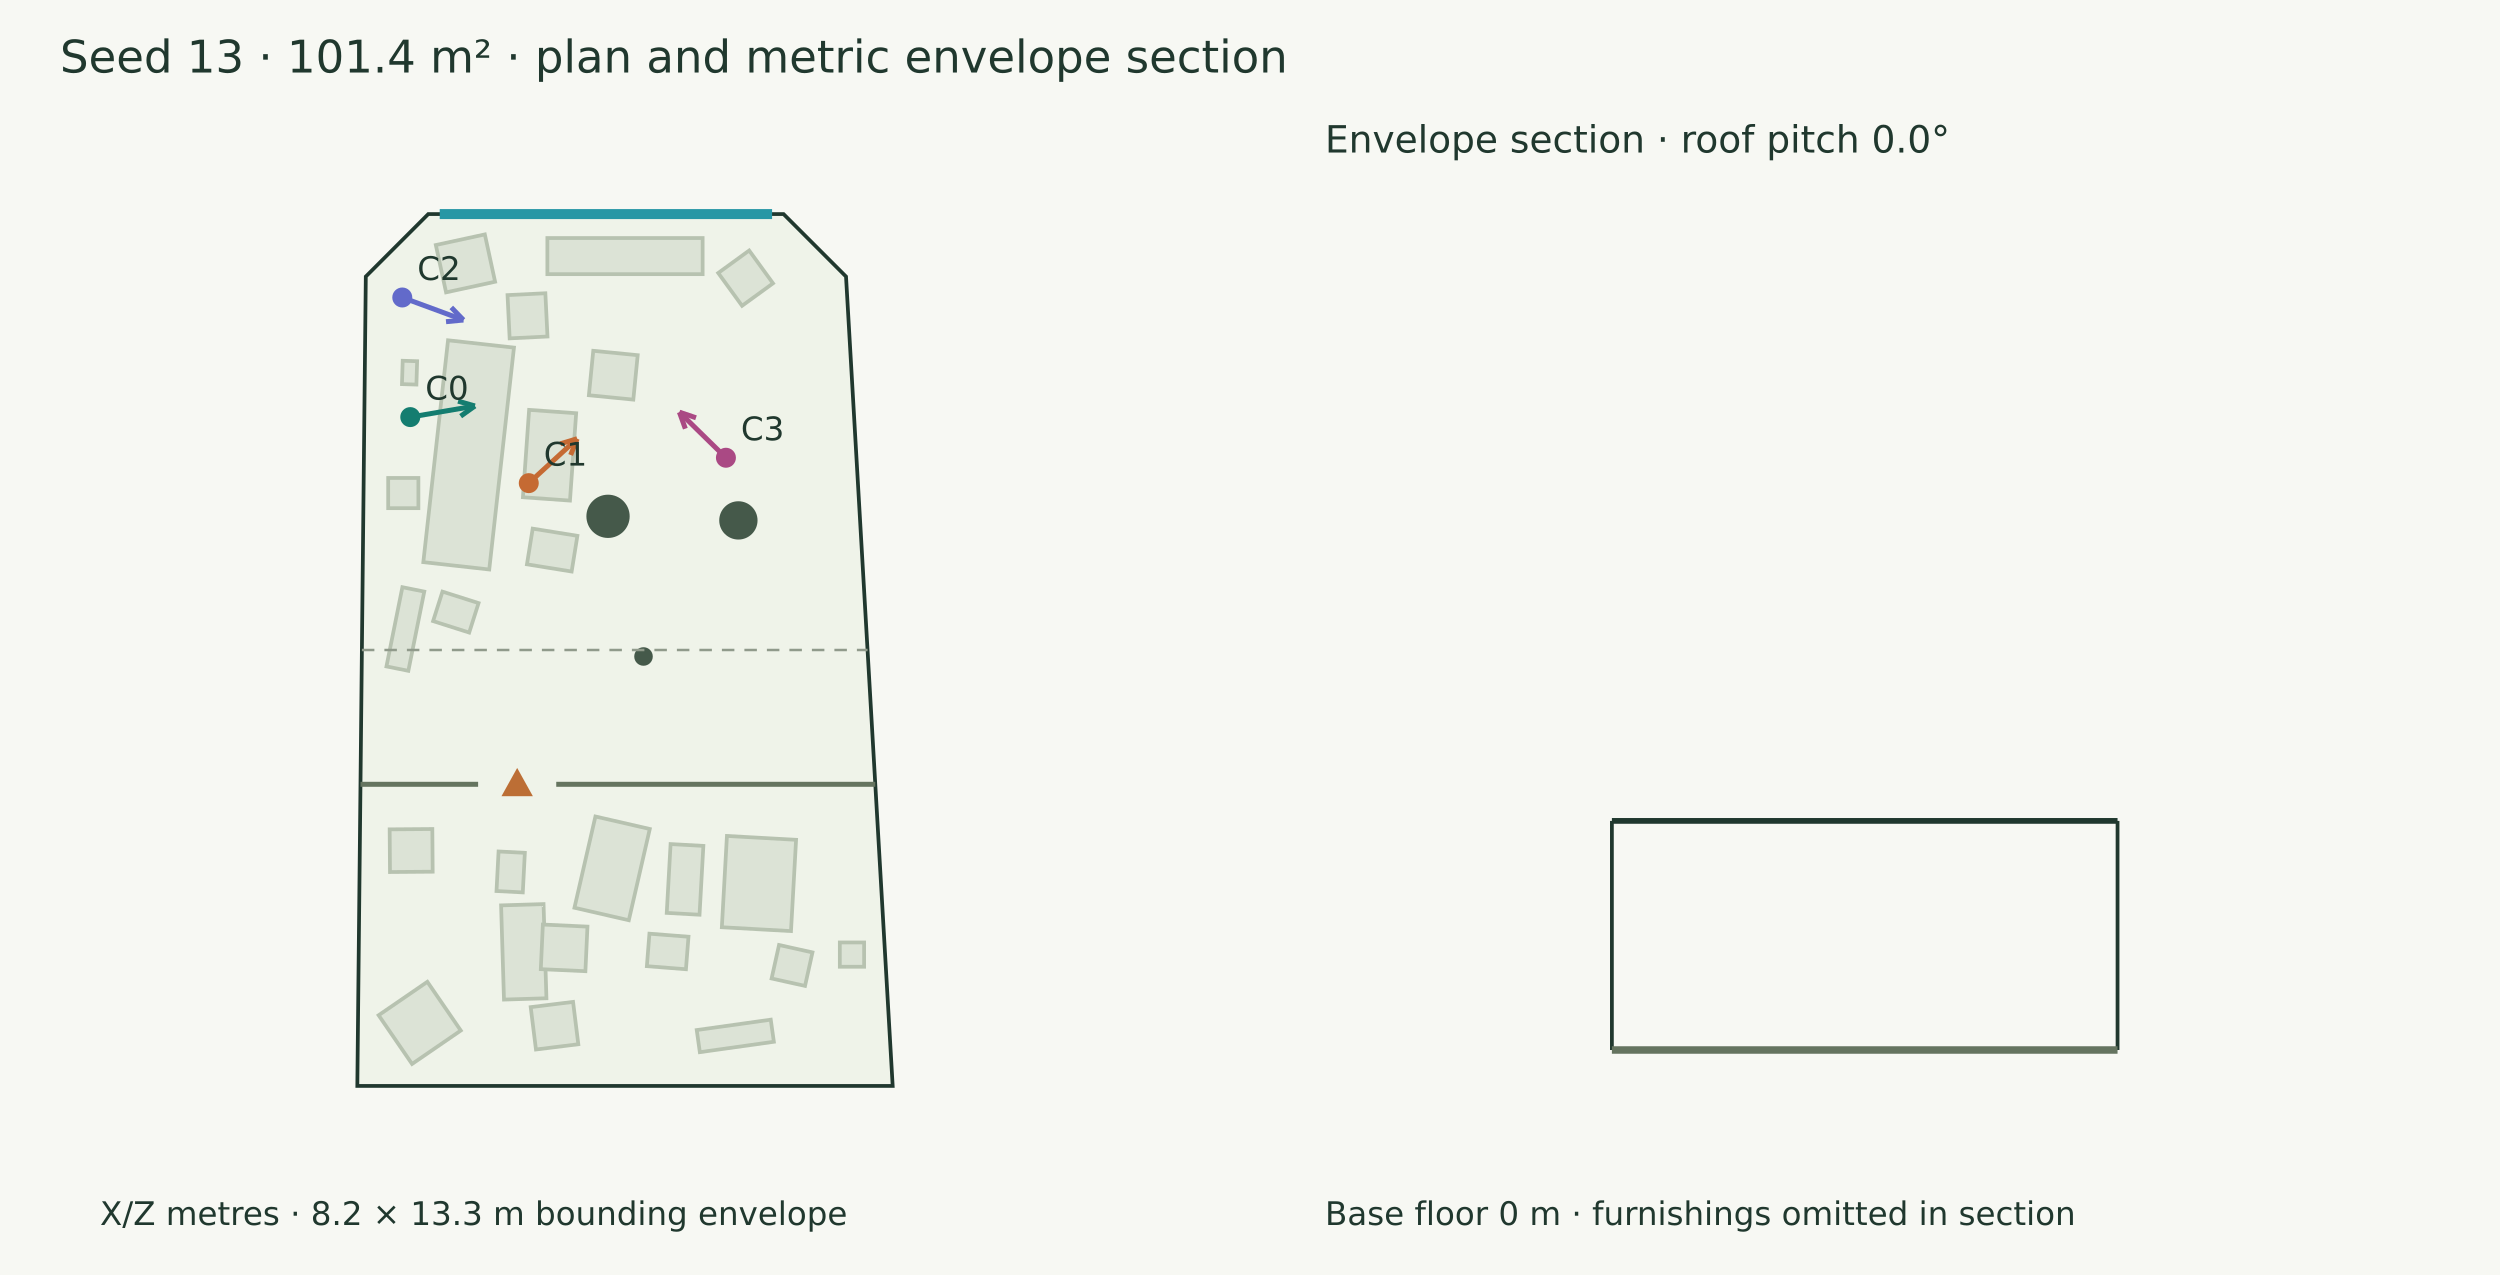
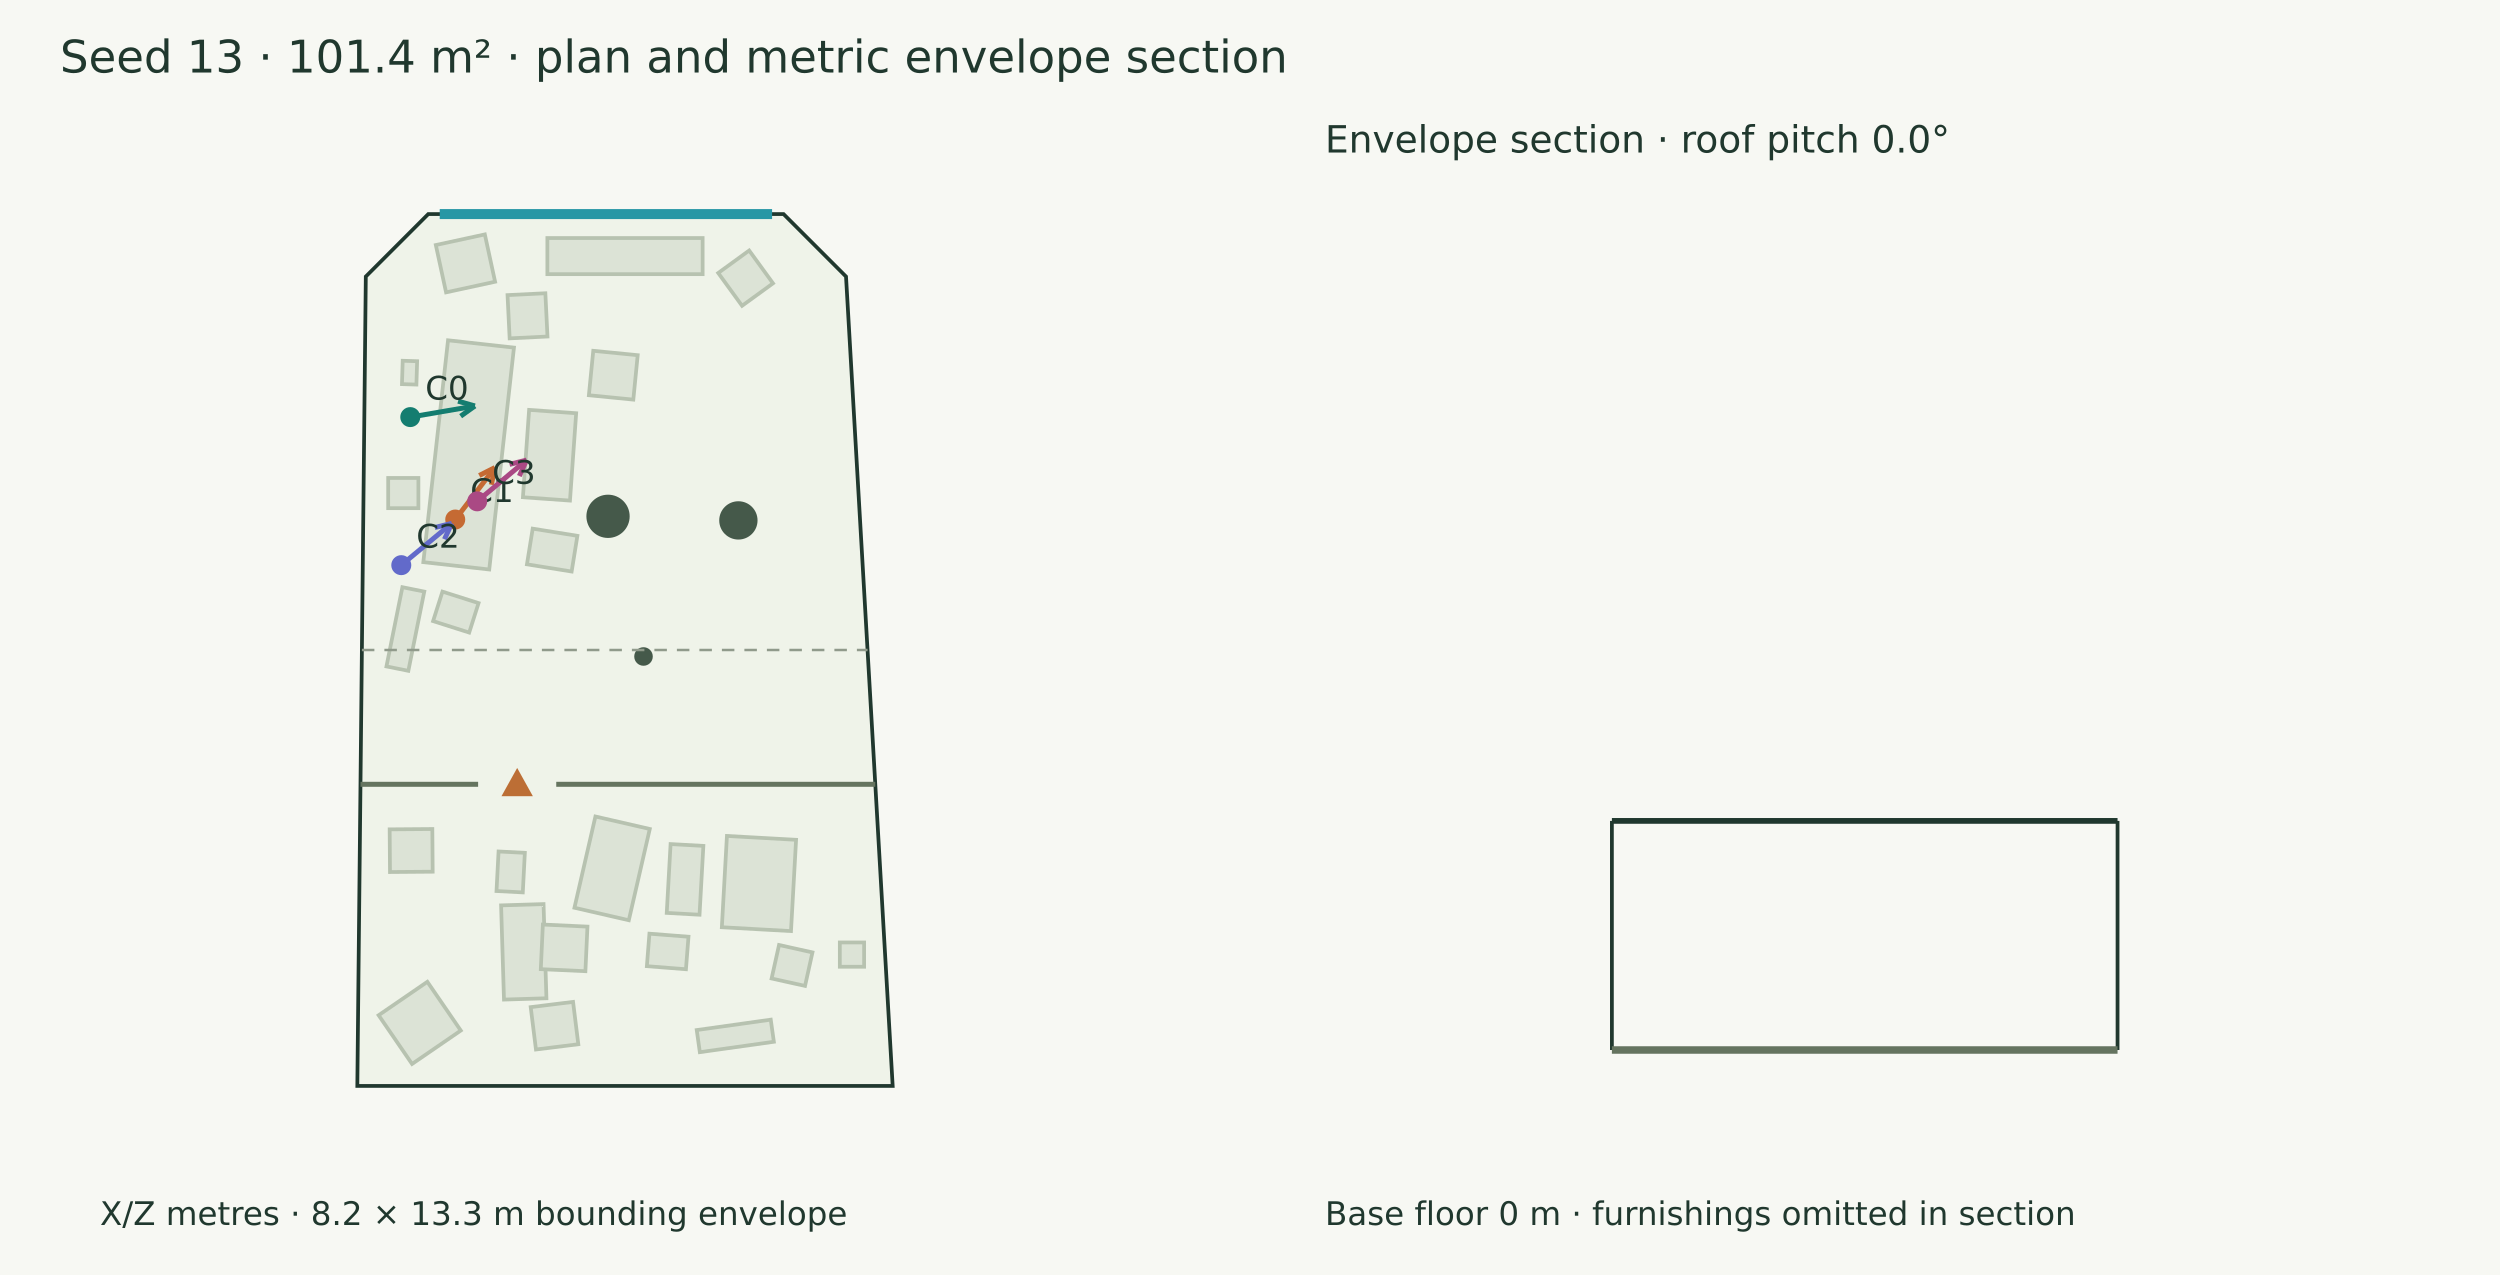
<svg xmlns="http://www.w3.org/2000/svg" width="1000" height="510" viewBox="0 0 1000 510">
  <rect width="100%" height="100%" fill="#f7f8f3" />
  <g font-family="DejaVu Sans" fill="#20382e">
    <text x="24.000" y="29.000" font-size="18">Seed 13 · 101.4 m² · plan and metric envelope section</text>
    <polygon points="171.305,85.632 313.421,85.632 338.405,110.615 357.071,434.368 142.929,434.368 146.321,110.615" fill="#eff3e9" stroke="#20382e" stroke-width="1.5" />
    <polygon points="205.584,139.051 195.696,227.798 169.326,224.860 179.214,136.113" fill="#dce3d6" stroke="#b7c2b0" stroke-width="1.5" />
    <polygon points="209.166,198.899 211.645,163.955 230.465,165.290 227.986,200.234" fill="#dce3d6" stroke="#b7c2b0" stroke-width="1.5" />
    <polygon points="235.552,158.093 237.306,140.321 255.079,142.075 253.325,159.848" fill="#dce3d6" stroke="#b7c2b0" stroke-width="1.5" />
    <polygon points="166.855,144.485 166.561,153.830 160.786,153.648 161.080,144.303" fill="#dce3d6" stroke="#b7c2b0" stroke-width="1.5" />
    <polygon points="169.710,236.641 163.336,268.328 154.582,266.567 160.956,234.880" fill="#dce3d6" stroke="#b7c2b0" stroke-width="1.5" />
    <polygon points="201.594,399.831 200.436,362.153 217.414,361.631 218.572,399.309" fill="#dce3d6" stroke="#b7c2b0" stroke-width="1.5" />
    <polygon points="216.319,387.660 217.143,369.820 234.983,370.644 234.159,388.484" fill="#dce3d6" stroke="#b7c2b0" stroke-width="1.5" />
    <polygon points="288.736,370.895 290.774,334.378 318.432,335.922 316.394,372.439" fill="#dce3d6" stroke="#b7c2b0" stroke-width="1.5" />
    <polygon points="229.781,363.096 238.170,326.597 259.913,331.595 251.523,368.093" fill="#dce3d6" stroke="#b7c2b0" stroke-width="1.5" />
    <polygon points="309.543,416.705 279.934,420.865 278.692,412.022 308.301,407.862" fill="#dce3d6" stroke="#b7c2b0" stroke-width="1.5" />
    <polygon points="231.326,417.695 214.384,419.798 212.282,402.857 229.223,400.754" fill="#dce3d6" stroke="#b7c2b0" stroke-width="1.5" />
    <polygon points="266.697,365.160 268.234,337.626 281.345,338.357 279.809,365.891" fill="#dce3d6" stroke="#b7c2b0" stroke-width="1.5" />
    <polygon points="218.949,95.218 281.051,95.218 281.051,109.663 218.949,109.663" fill="#dce3d6" stroke="#b7c2b0" stroke-width="1.5" />
    <polygon points="164.820,425.587 151.448,406.095 170.939,392.724 184.311,412.215" fill="#dce3d6" stroke="#b7c2b0" stroke-width="1.5" />
    <polygon points="335.929,376.982 345.646,376.982 345.646,386.700 335.929,386.700" fill="#dce3d6" stroke="#b7c2b0" stroke-width="1.5" />
    <polygon points="155.273,191.187 167.354,191.187 167.354,203.268 155.273,203.268" fill="#dce3d6" stroke="#b7c2b0" stroke-width="1.5" />
    <polygon points="173.068,348.677 155.997,348.812 155.862,331.742 172.933,331.606" fill="#dce3d6" stroke="#b7c2b0" stroke-width="1.5" />
    <polygon points="210.778,225.732 213.080,211.457 230.957,214.339 228.655,228.614" fill="#dce3d6" stroke="#b7c2b0" stroke-width="1.5" />
    <polygon points="198.601,356.411 199.426,340.588 209.939,341.135 209.115,356.959" fill="#dce3d6" stroke="#b7c2b0" stroke-width="1.5" />
    <polygon points="258.750,386.470 259.770,373.471 275.395,374.696 274.376,387.696" fill="#dce3d6" stroke="#b7c2b0" stroke-width="1.5" />
    <polygon points="191.426,241.239 187.675,253.033 173.236,248.441 176.987,236.647" fill="#dce3d6" stroke="#b7c2b0" stroke-width="1.5" />
    <polygon points="218.142,117.302 218.990,134.605 203.859,135.346 203.011,118.043" fill="#dce3d6" stroke="#b7c2b0" stroke-width="1.5" />
    <polygon points="198.036,112.693 178.432,116.944 174.328,98.016 193.931,93.765" fill="#dce3d6" stroke="#b7c2b0" stroke-width="1.5" />
    <polygon points="287.291,109.191 299.666,100.202 309.200,113.329 296.824,122.317" fill="#dce3d6" stroke="#b7c2b0" stroke-width="1.5" />
    <polygon points="311.617,377.997 324.985,380.966 322.009,394.366 308.641,391.397" fill="#dce3d6" stroke="#b7c2b0" stroke-width="1.5" />
    <circle cx="295.355" cy="208.162" r="7.662" fill="#45594a" />
    <circle cx="243.212" cy="206.527" r="8.654" fill="#45594a" />
    <circle cx="257.404" cy="262.597" r="3.709" fill="#45594a" />
    <path d="M144.193,313.721 L191.245,313.721" stroke="#65745f" stroke-width="2" fill="none" />
    <path d="M222.498,313.721 L350.115,313.721" stroke="#65745f" stroke-width="2" fill="none" />
    <polygon points="206.871,308.721 201.871,317.721 211.871,317.721" fill="#bc6e35" stroke="#bc6e35" stroke-width="1.5" />
    <path d="M175.890,85.632 L308.836,85.632" stroke="#2797a5" stroke-width="4" fill="none" />
    <path d="M164.109,166.837 L189.954,162.398" stroke="#147d70" stroke-width="2" fill="none" />
    <path d="M189.954,162.398 L184.257,166.466" stroke="#147d70" stroke-width="2" fill="none" />
    <path d="M189.954,162.398 L183.227,160.464" stroke="#147d70" stroke-width="2" fill="none" />
    <circle cx="164.109" cy="166.837" r="4" fill="#147d70" />
    <text x="170.109" y="159.837" font-size="13">C0</text>
-     <path d="M211.509,193.255 L230.846,175.494" stroke="#c56a33" stroke-width="2" fill="none" />
-     <path d="M230.846,175.494 L228.263,182.000" stroke="#c56a33" stroke-width="2" fill="none" />
-     <path d="M230.846,175.494 L224.144,177.515" stroke="#c56a33" stroke-width="2" fill="none" />
-     <circle cx="211.509" cy="193.255" r="4" fill="#c56a33" />
-     <text x="217.509" y="186.255" font-size="13">C1</text>
-     <path d="M160.914,118.996 L185.375,127.997" stroke="#626aca" stroke-width="2" fill="none" />
-     <path d="M185.375,127.997 L178.408,128.678" stroke="#626aca" stroke-width="2" fill="none" />
-     <path d="M185.375,127.997 L180.511,122.963" stroke="#626aca" stroke-width="2" fill="none" />
-     <circle cx="160.914" cy="118.996" r="4" fill="#626aca" />
-     <text x="166.914" y="111.996" font-size="13">C2</text>
-     <path d="M290.369,183.099 L271.766,164.877" stroke="#aa4984" stroke-width="2" fill="none" />
-     <path d="M271.766,164.877 L278.399,167.113" stroke="#aa4984" stroke-width="2" fill="none" />
-     <path d="M271.766,164.877 L274.138,171.463" stroke="#aa4984" stroke-width="2" fill="none" />
-     <circle cx="290.369" cy="183.099" r="4" fill="#aa4984" />
-     <text x="296.369" y="176.099" font-size="13">C3</text>
+     <path d="M182.094,207.810 L197.944,187.035" stroke="#c56a33" stroke-width="2" fill="none" />
+     <path d="M197.944,187.035 L196.542,193.893" stroke="#c56a33" stroke-width="2" fill="none" />
+     <path d="M197.944,187.035 L191.700,190.199" stroke="#c56a33" stroke-width="2" fill="none" />
+     <circle cx="182.094" cy="207.81" r="4" fill="#c56a33" />
+     <text x="188.094" y="200.810" font-size="13">C1</text>
+     <path d="M160.513,226.061 L180.699,209.338" stroke="#626aca" stroke-width="2" fill="none" />
+     <path d="M180.699,209.338 L177.787,215.704" stroke="#626aca" stroke-width="2" fill="none" />
+     <path d="M180.699,209.338 L173.903,211.015" stroke="#626aca" stroke-width="2" fill="none" />
+     <circle cx="160.513" cy="226.061" r="4" fill="#626aca" />
+     <text x="166.513" y="219.061" font-size="13">C2</text>
+     <path d="M190.880,200.534 L210.611,184.040" stroke="#aa4984" stroke-width="2" fill="none" />
+     <path d="M210.611,184.040 L207.728,190.419" stroke="#aa4984" stroke-width="2" fill="none" />
+     <path d="M210.611,184.040 L203.822,185.747" stroke="#aa4984" stroke-width="2" fill="none" />
+     <circle cx="190.88" cy="200.534" r="4" fill="#aa4984" />
+     <text x="196.880" y="193.534" font-size="13">C3</text>
    <text x="40.000" y="490.000" font-size="13">X/Z metres · 8.2 × 13.3 m bounding envelope</text>
    <path d="M144.756,260.000 L347.018,260.000" stroke="#909a8b" stroke-width="1" stroke-dasharray="5 4" fill="none" />
    <path d="M644.756,328.360 L847.018,328.360" stroke="#20382e" stroke-width="2.3" fill="none" />
    <path d="M644.756,420.000 L644.756,328.360" stroke="#20382e" stroke-width="1.5" fill="none" />
    <path d="M847.018,420.000 L847.018,328.360" stroke="#20382e" stroke-width="1.5" fill="none" />
    <path d="M644.756,420.000 L847.018,420.000" stroke="#65745f" stroke-width="3" fill="none" />
    <path d="M644.756,420.000 L644.756,420.000" stroke="#8d9a85" stroke-width="1" fill="none" />
    <path d="M847.018,420.000 L847.018,420.000" stroke="#8d9a85" stroke-width="1" fill="none" />
    <text x="530.000" y="61.000" font-size="15">Envelope section · roof pitch 0.0°</text>
    <text x="530.000" y="490.000" font-size="13">Base floor 0 m · furnishings omitted in section</text>
  </g>
</svg>
